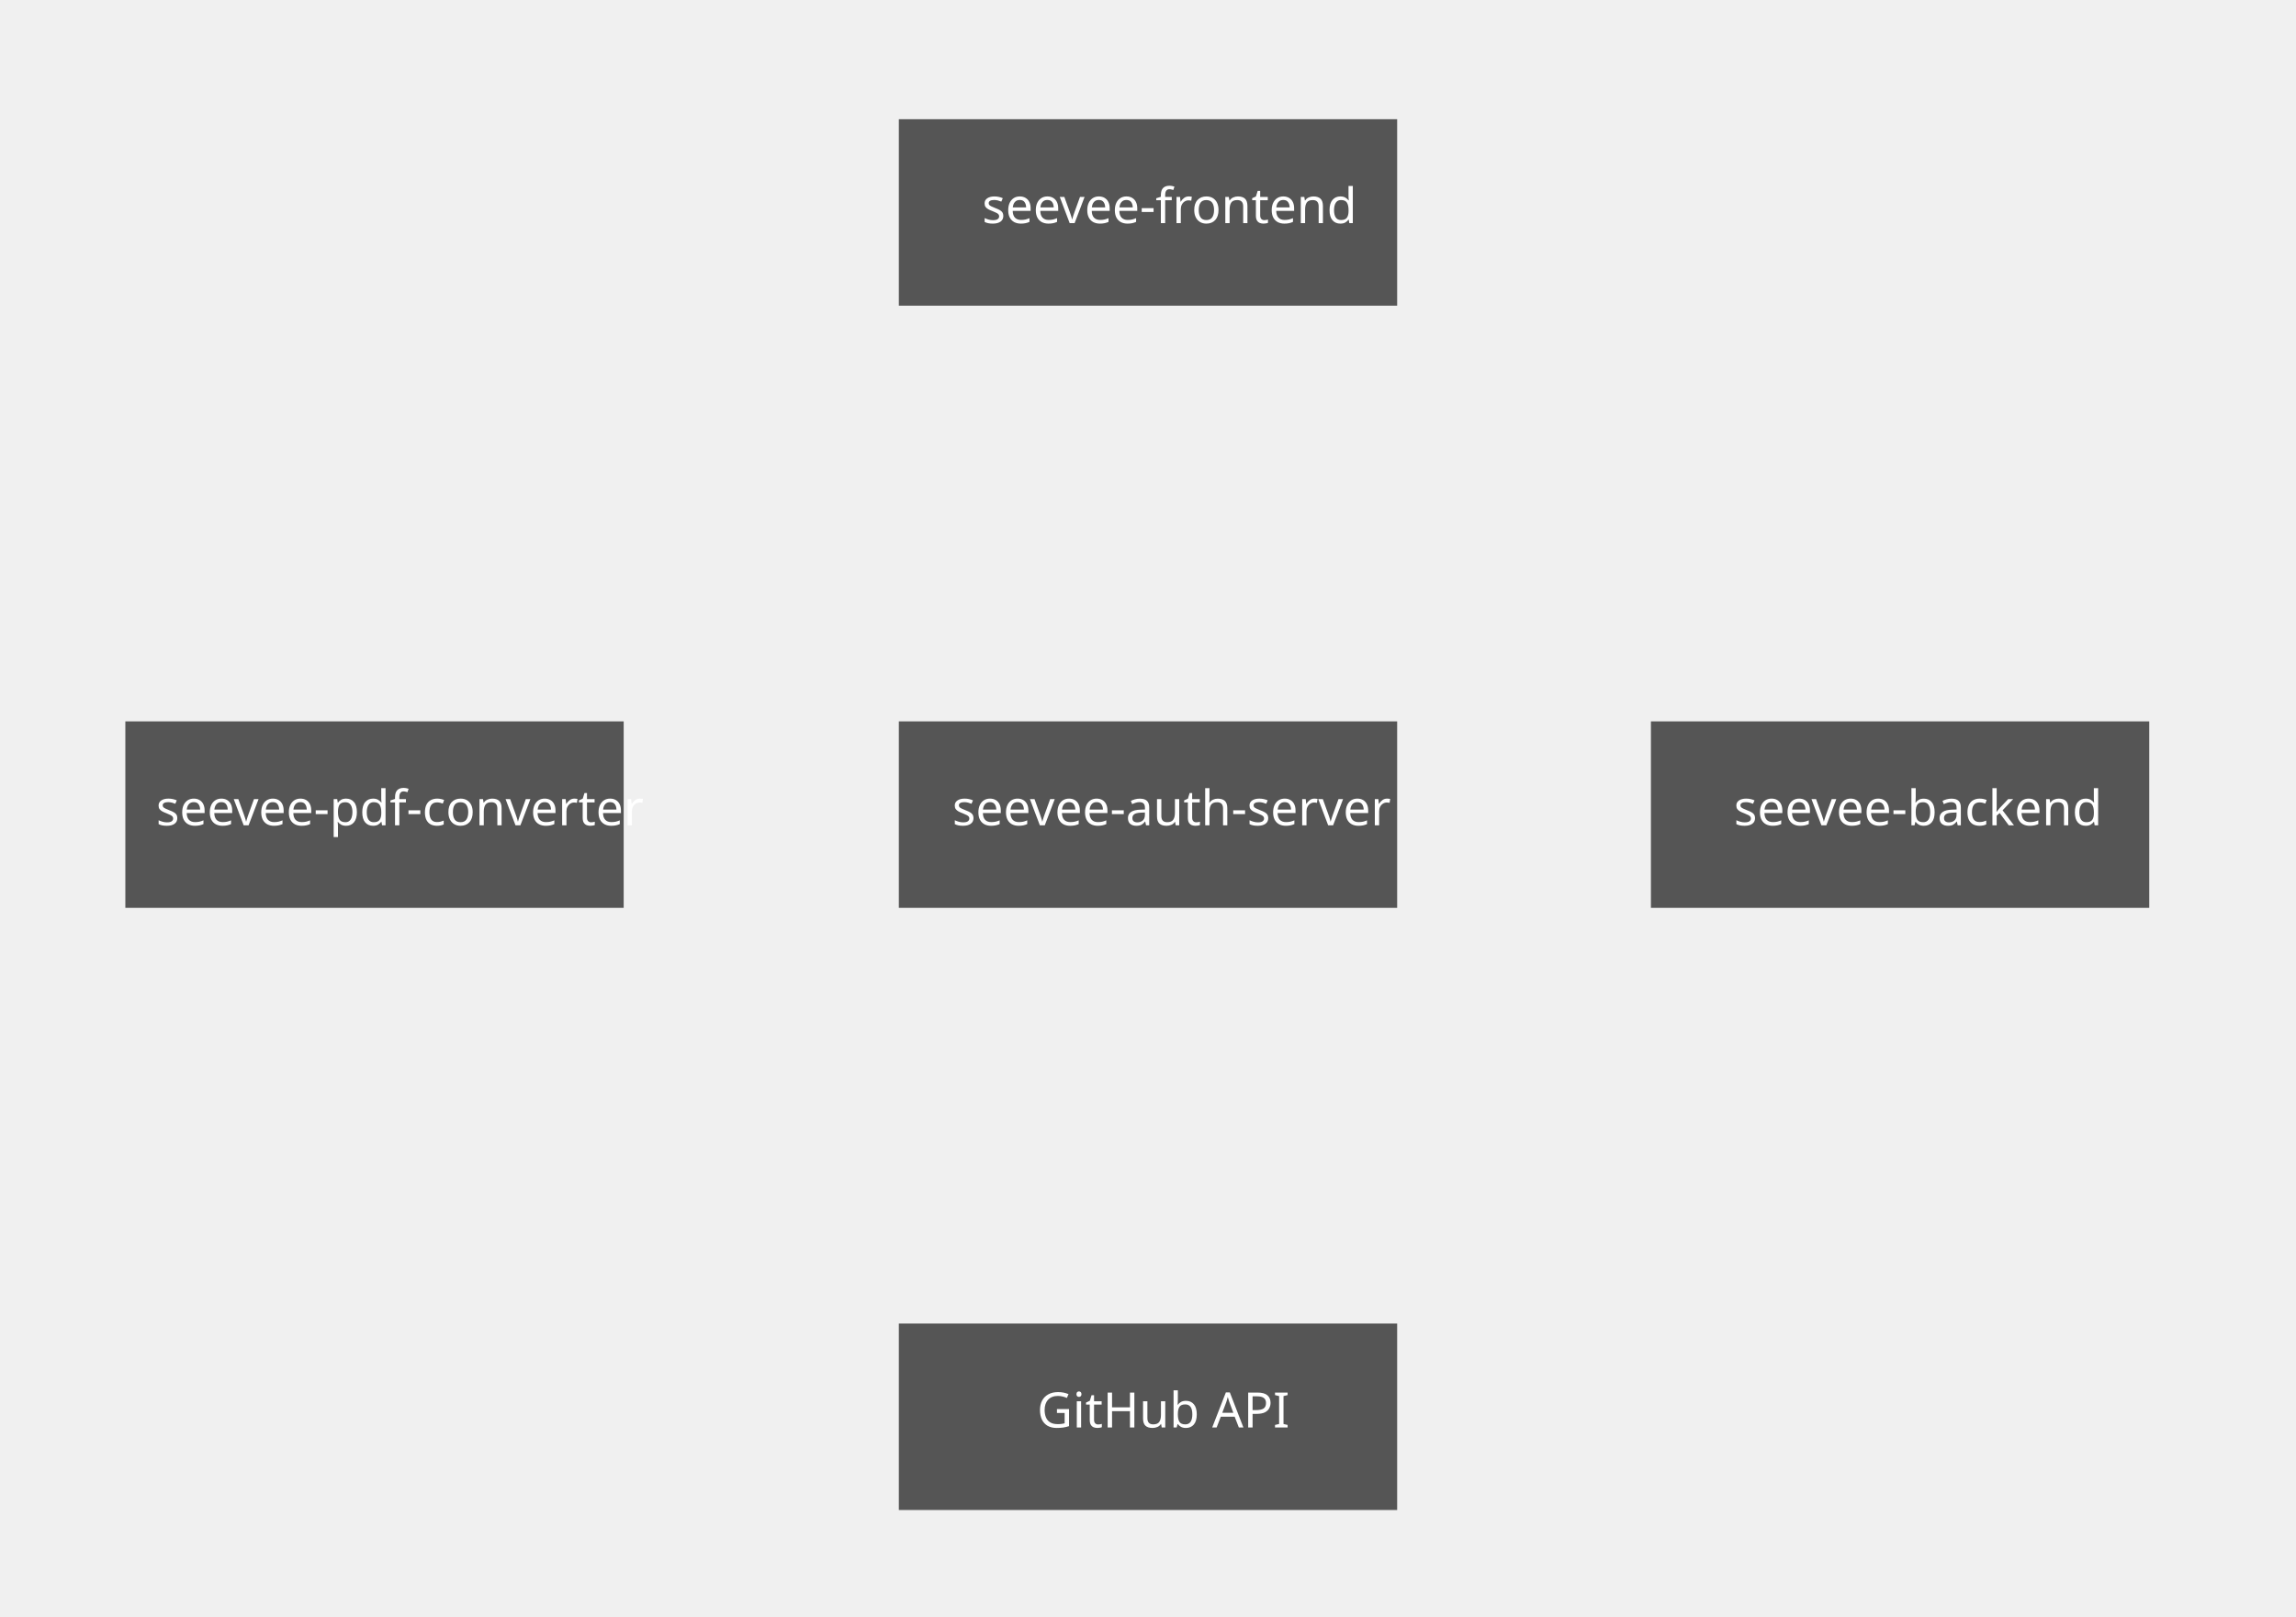
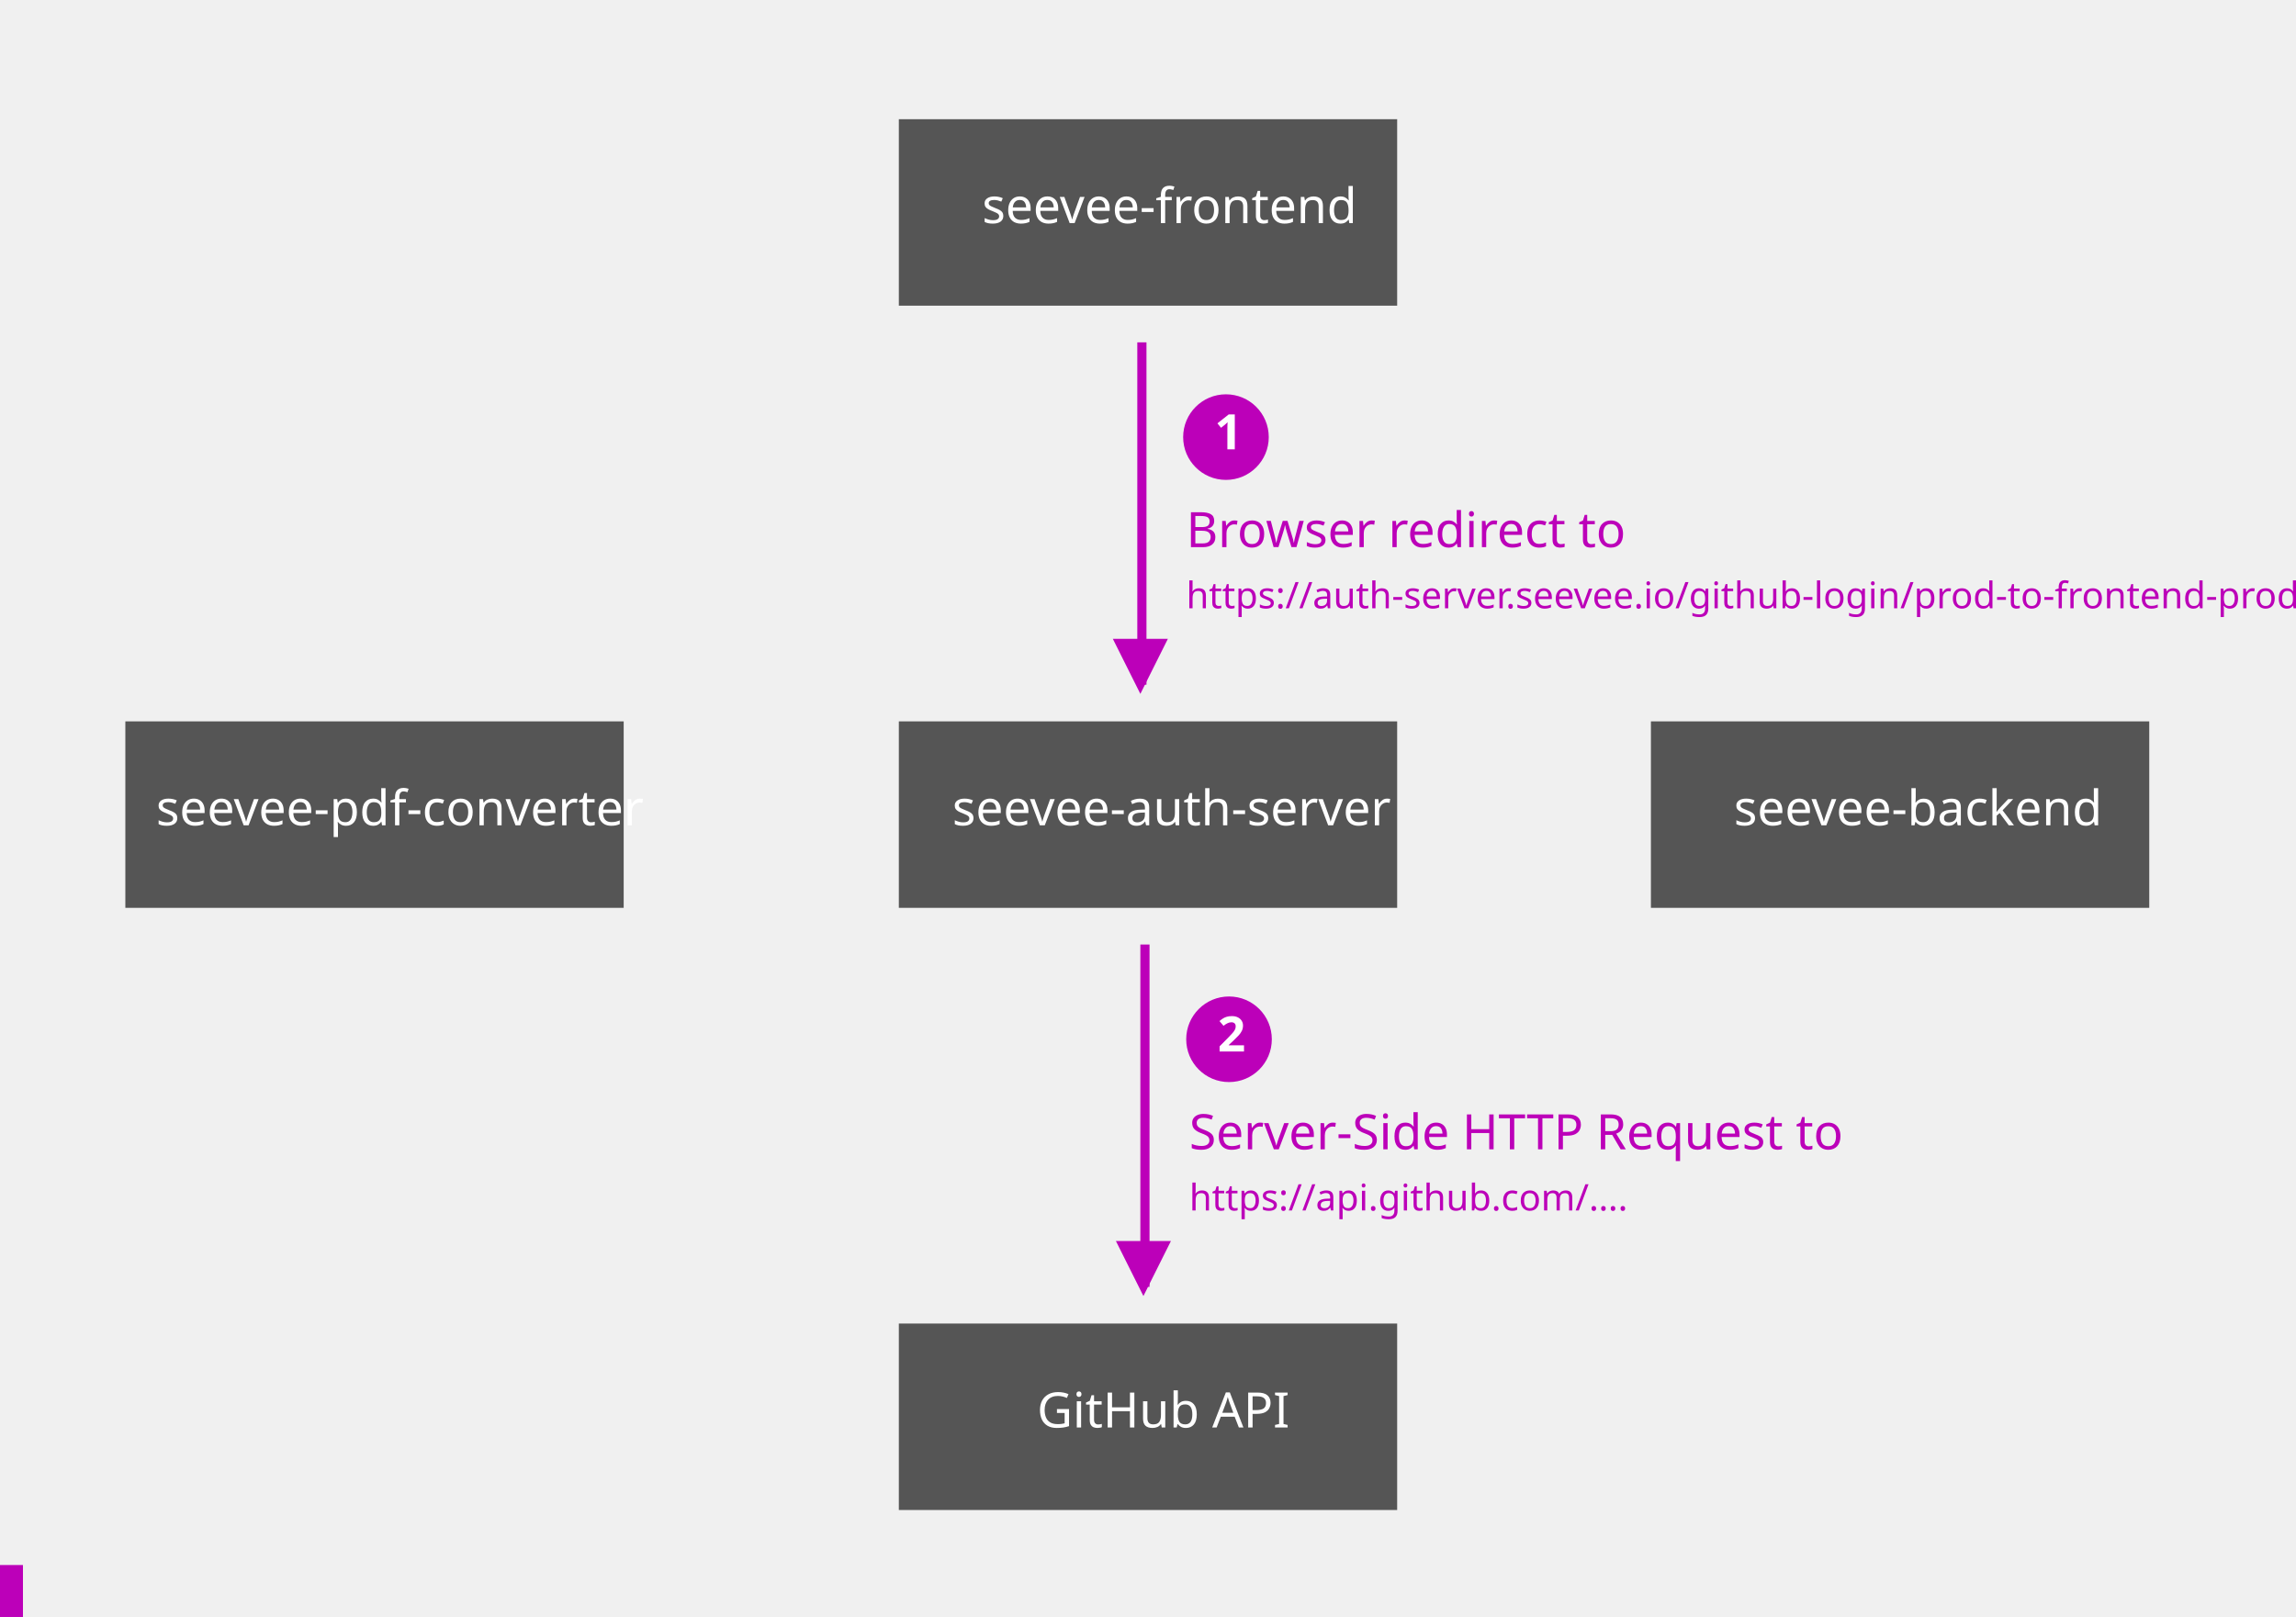
<svg xmlns="http://www.w3.org/2000/svg" width="751px" height="529px" viewBox="0 0 751 529" version="1.1">
+   <defs />
  <g id="Page-2" stroke="none" stroke-width="1" fill="none" fill-rule="evenodd">
-     <g id="frame-02" transform="translate(365, 310)" style="animation-delay: 4s; opacity: 0;" class="showFrameAnimation">
+     <g id="frame-02" transform="translate(365, 310)">
      <path d="M9.5,0.5 L9.5,109.5" id="Line" stroke="#BC00B9" stroke-width="3" stroke-linecap="square" />
      <polygon id="Triangle" fill="#BC00B9" transform="translate(9, 105) scale(1, -1) translate(-9, -105) " points="9 96 18 114 0 114" />
      <circle id="Oval" fill="#BC00B9" cx="37" cy="30" r="14" />
      <text id="2" font-family="SourceSansPro-Bold, Source Sans Pro" font-size="16" font-weight="bold" fill="#FFFFFF">
        <tspan x="33.276" y="34">2</tspan>
      </text>
      <text id="Server-Side-HTTP-Req" font-family="SourceSansPro-Regular, Source Sans Pro" font-size="16" font-weight="normal" fill="#BC00B9">
        <tspan x="24" y="66">Server-Side HTTP Request to </tspan>
        <tspan x="24" y="86" font-size="12">https://api.github.com/….</tspan>
      </text>
    </g>
-     <g id="frame-01" transform="translate(364, 113)" style="animation-delay: 2s; opacity: 0;" class="showFrameAnimation">
+     <g id="frame-01" transform="translate(364, 113)">
      <path d="M9.5,0.5 L9.5,109.5" id="Line" stroke="#BC00B9" stroke-width="3" stroke-linecap="square" />
      <polygon id="Triangle" fill="#BC00B9" transform="translate(9, 105) scale(1, -1) translate(-9, -105) " points="9 96 18 114 0 114" />
      <circle id="Oval" fill="#BC00B9" cx="37" cy="30" r="14" />
      <text id="1" font-family="SourceSansPro-Bold, Source Sans Pro" font-size="16" font-weight="bold" fill="#FFFFFF">
        <tspan x="33.276" y="34">1</tspan>
      </text>
      <text id="Browser-redirect-to" font-family="SourceSansPro-Regular, Source Sans Pro" font-size="16" font-weight="normal" fill="#BC00B9">
        <tspan x="24" y="66">Browser redirect to </tspan>
-         <tspan x="24" y="86" font-size="12">https://auth-server.foo.bar/github-login/prod</tspan>
+         <tspan x="24" y="86" font-size="12">https://auth-server.seevee.io/github-login/prod-to-frontend-prod</tspan>
      </text>
    </g>
    <g id="static" transform="translate(41, 39)">
      <rect id="Rectangle" fill="#555555" x="0" y="197" width="163" height="61" />
      <text id="seevee-pdf-converter" font-family="SourceSansPro-Regular, Source Sans Pro" font-size="16" font-weight="normal" fill="#FFFFFF">
        <tspan x="10.06" y="231">seevee-pdf-converter</tspan>
      </text>
      <rect id="Rectangle" fill="#555555" x="253" y="197" width="163" height="61" />
      <text id="seevee-auth-server" font-family="SourceSansPro-Regular, Source Sans Pro" font-size="16" font-weight="normal" fill="#FFFFFF">
        <tspan x="270.484" y="231">seevee-auth-server</tspan>
      </text>
      <rect id="Rectangle" fill="#555555" x="253" y="0" width="163" height="61" />
      <text id="seevee-frontend" font-family="SourceSansPro-Regular, Source Sans Pro" font-size="16" font-weight="normal" fill="#FFFFFF">
        <tspan x="280.24" y="34">seevee-frontend</tspan>
      </text>
      <rect id="Rectangle" fill="#555555" x="499" y="197" width="163" height="61" />
      <text id="seevee-backend" font-family="SourceSansPro-Regular, Source Sans Pro" font-size="16" font-weight="normal" fill="#FFFFFF">
        <tspan x="526.124" y="231">seevee-backend</tspan>
      </text>
      <rect id="Rectangle" fill="#555555" x="253" y="394" width="163" height="61" />
      <text id="GitHub-API" font-family="SourceSansPro-Regular, Source Sans Pro" font-size="16" font-weight="normal" fill="#FFFFFF">
        <tspan x="298.204" y="428">GitHub API</tspan>
      </text>
    </g>
+     <rect id="hg-loading" fill="#BC00B9" x="0" y="512" width="1%" height="17" />
  </g>
</svg>
